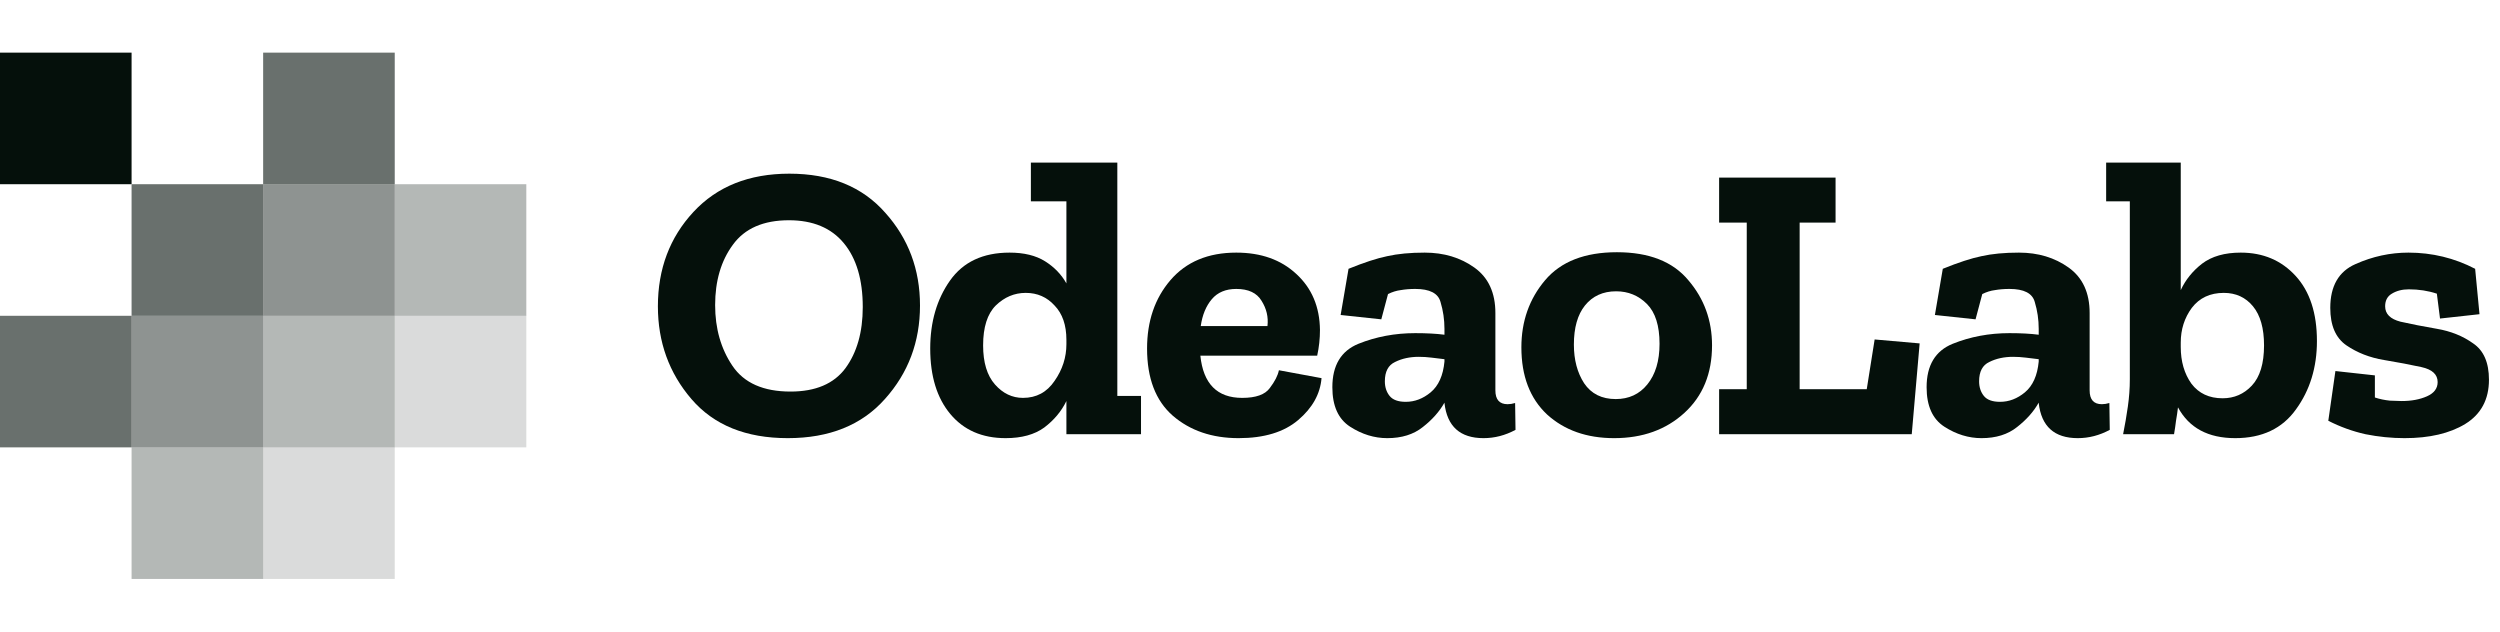
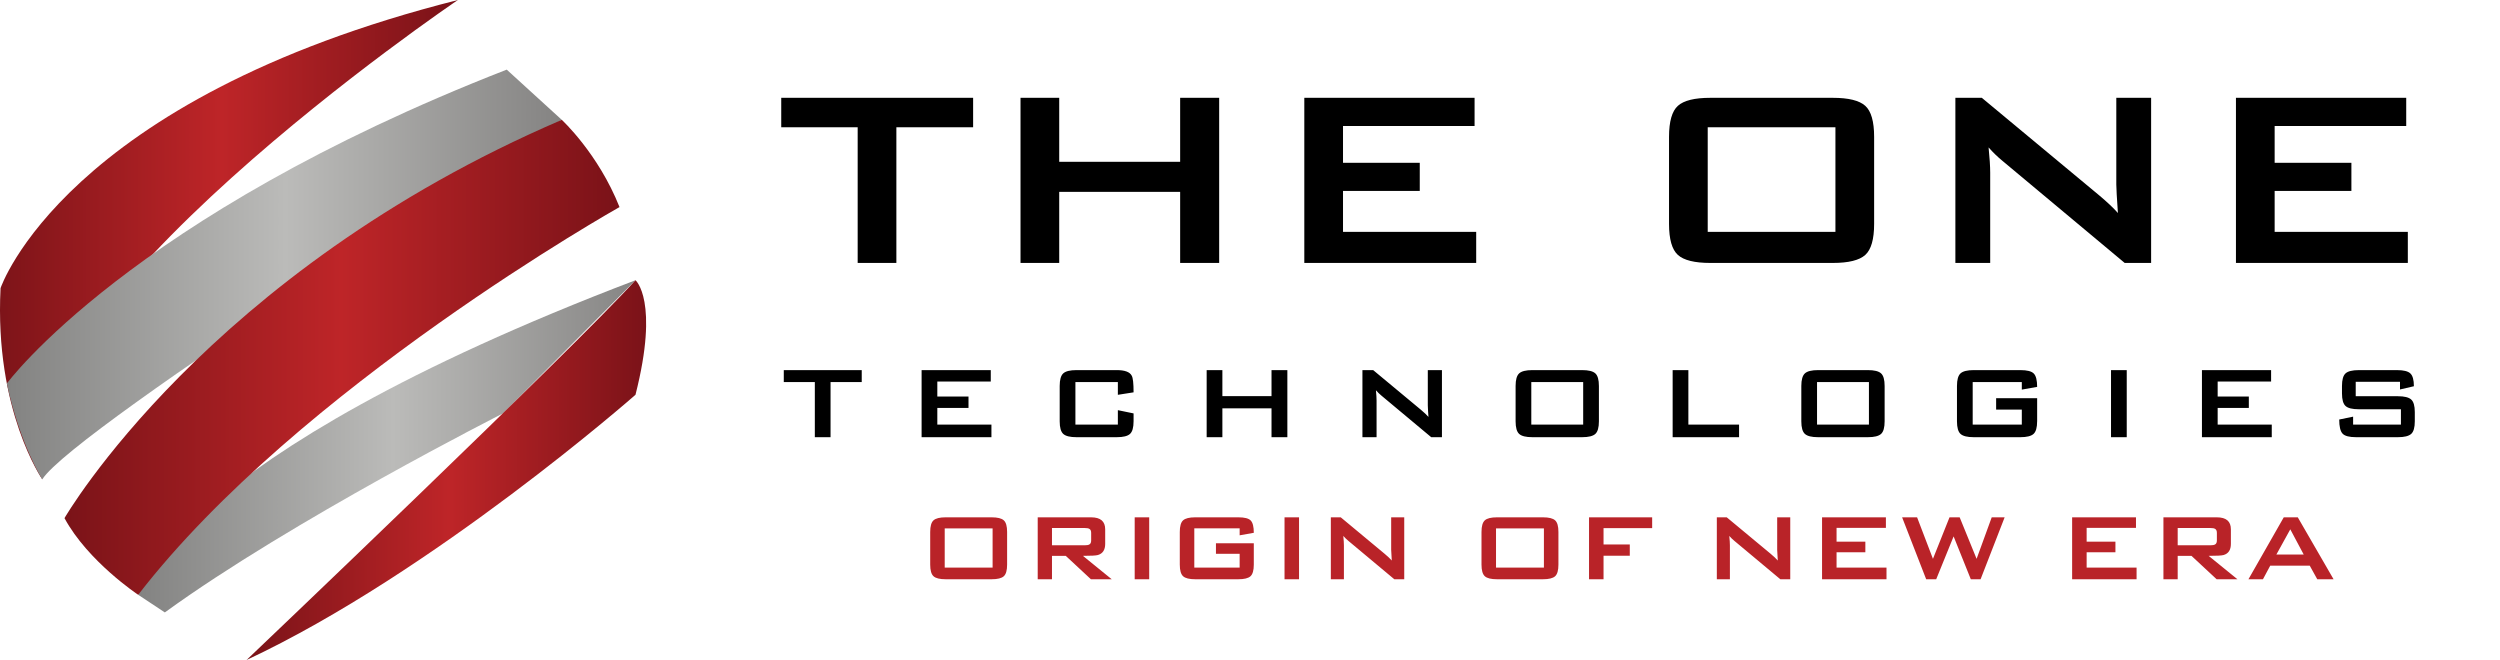
- <svg xmlns="http://www.w3.org/2000/svg" width="190" height="48" viewBox="0 0 190 48" fill="none">
-   <rect y="4" width="10" height="10" fill="#05100B" />
-   <rect opacity="0.6" x="20" y="4" width="10" height="10" fill="#05100B" />
-   <rect opacity="0.6" x="10" y="14" width="10" height="10" fill="#05100B" />
-   <rect opacity="0.45" x="20" y="14" width="10" height="10" fill="#05100B" />
-   <rect opacity="0.3" x="30" y="14" width="10" height="10" fill="#05100B" />
-   <rect opacity="0.6" y="24" width="10" height="10" fill="#05100B" />
-   <rect opacity="0.45" x="10" y="24" width="10" height="10" fill="#05100B" />
-   <rect opacity="0.3" x="20" y="24" width="10" height="10" fill="#05100B" />
-   <rect opacity="0.15" x="30" y="24" width="10" height="10" fill="#05100B" />
-   <rect opacity="0.3" x="10" y="34" width="10" height="10" fill="#05100B" />
-   <rect opacity="0.15" x="20" y="34" width="10" height="10" fill="#05100B" />
-   <path d="M69.92 23.219C69.92 25.979 69.03 28.349 67.25 30.329C65.49 32.309 63.03 33.299 59.87 33.299C56.69 33.299 54.25 32.309 52.55 30.329C50.85 28.349 50 25.999 50 23.279C50 20.439 50.9 18.049 52.7 16.109C54.5 14.169 56.93 13.199 59.99 13.199C63.11 13.199 65.54 14.189 67.28 16.169C69.04 18.129 69.92 20.479 69.92 23.219ZM65.57 23.339C65.57 21.259 65.09 19.639 64.13 18.479C63.17 17.319 61.78 16.739 59.96 16.739C58.02 16.739 56.6 17.359 55.7 18.599C54.8 19.819 54.35 21.349 54.35 23.189C54.35 24.969 54.79 26.509 55.67 27.809C56.55 29.109 58.02 29.759 60.08 29.759C61.98 29.759 63.37 29.169 64.25 27.989C65.13 26.789 65.57 25.239 65.57 23.339Z" fill="#05100B" />
-   <path d="M86.717 32.999H81.047V30.479C80.667 31.259 80.107 31.929 79.367 32.489C78.627 33.029 77.647 33.299 76.427 33.299C74.647 33.299 73.247 32.689 72.227 31.469C71.207 30.249 70.697 28.589 70.697 26.489C70.697 24.469 71.197 22.749 72.197 21.329C73.197 19.909 74.707 19.199 76.727 19.199C77.827 19.199 78.727 19.419 79.427 19.859C80.127 20.299 80.667 20.859 81.047 21.539V15.299H78.347V12.359H84.917V30.089H86.717V32.999ZM81.047 26.159V25.829C81.047 24.709 80.747 23.839 80.147 23.219C79.567 22.579 78.837 22.259 77.957 22.259C77.097 22.259 76.337 22.579 75.677 23.219C75.037 23.859 74.717 24.869 74.717 26.249C74.717 27.549 75.017 28.539 75.617 29.219C76.217 29.899 76.927 30.239 77.747 30.239C78.767 30.239 79.567 29.809 80.147 28.949C80.747 28.089 81.047 27.159 81.047 26.159Z" fill="#05100B" />
-   <path d="M100.437 28.739C100.337 29.939 99.747 30.999 98.667 31.919C97.587 32.839 96.077 33.299 94.137 33.299C92.117 33.299 90.447 32.729 89.127 31.589C87.827 30.449 87.177 28.749 87.177 26.489C87.177 24.409 87.767 22.679 88.947 21.299C90.147 19.899 91.817 19.199 93.957 19.199C95.837 19.199 97.357 19.739 98.517 20.819C99.697 21.899 100.297 23.319 100.317 25.079C100.317 25.739 100.247 26.389 100.107 27.029H91.227C91.447 29.169 92.507 30.239 94.407 30.239C95.447 30.239 96.147 29.989 96.507 29.489C96.887 28.989 97.117 28.539 97.197 28.139L100.437 28.739ZM96.327 24.779C96.407 24.099 96.257 23.459 95.877 22.859C95.517 22.259 94.877 21.959 93.957 21.959C93.157 21.959 92.537 22.219 92.097 22.739C91.657 23.259 91.377 23.939 91.257 24.779H96.327Z" fill="#05100B" />
-   <path d="M102.489 20.429C103.669 19.949 104.649 19.629 105.429 19.469C106.229 19.289 107.179 19.199 108.279 19.199C109.739 19.199 110.999 19.579 112.059 20.339C113.119 21.099 113.649 22.249 113.649 23.789V29.669C113.649 30.369 113.959 30.719 114.579 30.719C114.759 30.719 114.949 30.689 115.149 30.629L115.179 32.669C114.399 33.089 113.589 33.299 112.749 33.299C110.969 33.299 109.979 32.409 109.779 30.629V30.599C109.399 31.279 108.849 31.899 108.129 32.459C107.429 33.019 106.529 33.299 105.429 33.299C104.449 33.299 103.509 33.009 102.609 32.429C101.709 31.849 101.259 30.849 101.259 29.429C101.259 27.769 101.919 26.669 103.239 26.129C104.579 25.589 106.019 25.319 107.559 25.319C108.419 25.319 109.159 25.359 109.779 25.439V24.989C109.779 24.289 109.679 23.609 109.479 22.949C109.299 22.289 108.659 21.959 107.559 21.959C107.159 21.959 106.789 21.989 106.449 22.049C106.129 22.089 105.809 22.189 105.489 22.349L104.979 24.269L101.889 23.939L102.489 20.429ZM109.779 27.479V27.299C109.459 27.259 109.129 27.219 108.789 27.179C108.469 27.139 108.149 27.119 107.829 27.119C107.149 27.119 106.549 27.249 106.029 27.509C105.509 27.749 105.249 28.239 105.249 28.979C105.249 29.419 105.369 29.789 105.609 30.089C105.849 30.389 106.259 30.539 106.839 30.539C107.519 30.539 108.149 30.299 108.729 29.819C109.329 29.319 109.679 28.539 109.779 27.479Z" fill="#05100B" />
-   <path d="M130.115 26.249C130.115 28.389 129.415 30.099 128.015 31.379C126.615 32.659 124.835 33.299 122.675 33.299C120.595 33.299 118.895 32.699 117.575 31.499C116.275 30.279 115.625 28.579 115.625 26.399C115.625 24.419 116.225 22.719 117.425 21.299C118.625 19.879 120.445 19.169 122.885 19.169C125.325 19.169 127.135 19.879 128.315 21.299C129.515 22.699 130.115 24.349 130.115 26.249ZM126.125 26.129C126.125 24.749 125.805 23.739 125.165 23.099C124.525 22.459 123.745 22.139 122.825 22.139C121.825 22.139 121.035 22.499 120.455 23.219C119.895 23.919 119.615 24.909 119.615 26.189C119.615 27.349 119.875 28.329 120.395 29.129C120.935 29.929 121.735 30.329 122.795 30.329C123.795 30.329 124.595 29.959 125.195 29.219C125.815 28.459 126.125 27.429 126.125 26.129Z" fill="#05100B" />
-   <path d="M145.293 32.999H130.653V29.579H132.753V16.919H130.653V13.499H139.503V16.919H136.773V29.579H141.873L142.473 25.799L145.893 26.099L145.293 32.999Z" fill="#05100B" />
-   <path d="M147.652 20.429C148.832 19.949 149.812 19.629 150.592 19.469C151.392 19.289 152.342 19.199 153.442 19.199C154.902 19.199 156.162 19.579 157.222 20.339C158.282 21.099 158.812 22.249 158.812 23.789V29.669C158.812 30.369 159.122 30.719 159.742 30.719C159.922 30.719 160.112 30.689 160.312 30.629L160.342 32.669C159.562 33.089 158.752 33.299 157.912 33.299C156.132 33.299 155.142 32.409 154.942 30.629V30.599C154.562 31.279 154.012 31.899 153.292 32.459C152.592 33.019 151.692 33.299 150.592 33.299C149.612 33.299 148.672 33.009 147.772 32.429C146.872 31.849 146.422 30.849 146.422 29.429C146.422 27.769 147.082 26.669 148.402 26.129C149.742 25.589 151.182 25.319 152.722 25.319C153.582 25.319 154.322 25.359 154.942 25.439V24.989C154.942 24.289 154.842 23.609 154.642 22.949C154.462 22.289 153.822 21.959 152.722 21.959C152.322 21.959 151.952 21.989 151.612 22.049C151.292 22.089 150.972 22.189 150.652 22.349L150.142 24.269L147.052 23.939L147.652 20.429ZM154.942 27.479V27.299C154.622 27.259 154.292 27.219 153.952 27.179C153.632 27.139 153.312 27.119 152.992 27.119C152.312 27.119 151.712 27.249 151.192 27.509C150.672 27.749 150.412 28.239 150.412 28.979C150.412 29.419 150.532 29.789 150.772 30.089C151.012 30.389 151.422 30.539 152.002 30.539C152.682 30.539 153.312 30.299 153.892 29.819C154.492 29.319 154.842 28.539 154.942 27.479Z" fill="#05100B" />
-   <path d="M176.087 25.919C176.087 27.919 175.557 29.649 174.497 31.109C173.457 32.569 171.917 33.299 169.877 33.299C167.817 33.299 166.367 32.519 165.527 30.959C165.487 31.299 165.437 31.639 165.377 31.979C165.337 32.319 165.287 32.659 165.227 32.999H161.357C161.497 32.299 161.617 31.599 161.717 30.899C161.817 30.199 161.867 29.509 161.867 28.829V15.299H160.067V12.359H165.737V22.049C166.097 21.269 166.637 20.599 167.357 20.039C168.097 19.479 169.077 19.199 170.297 19.199C171.997 19.199 173.387 19.789 174.467 20.969C175.547 22.149 176.087 23.799 176.087 25.919ZM172.067 26.249C172.067 24.949 171.787 23.959 171.227 23.279C170.667 22.599 169.927 22.259 169.007 22.259C167.967 22.259 167.157 22.639 166.577 23.399C166.017 24.159 165.737 25.039 165.737 26.039V26.369C165.737 27.469 166.007 28.399 166.547 29.159C167.107 29.899 167.897 30.269 168.917 30.269C169.797 30.269 170.537 29.949 171.137 29.309C171.757 28.649 172.067 27.629 172.067 26.249Z" fill="#05100B" />
-   <path d="M189.161 28.859C189.161 30.359 188.561 31.479 187.361 32.219C186.181 32.939 184.641 33.299 182.741 33.299C181.761 33.299 180.771 33.199 179.771 32.999C178.791 32.779 177.851 32.439 176.951 31.979L177.491 28.199L180.491 28.529V30.209C180.851 30.329 181.231 30.409 181.631 30.449C182.031 30.469 182.331 30.479 182.531 30.479C183.271 30.479 183.911 30.359 184.451 30.119C184.991 29.879 185.261 29.519 185.261 29.039C185.261 28.459 184.851 28.079 184.031 27.899C183.211 27.719 182.261 27.539 181.181 27.359C180.101 27.179 179.151 26.809 178.331 26.249C177.511 25.689 177.101 24.739 177.101 23.399C177.101 21.739 177.741 20.629 179.021 20.069C180.321 19.489 181.661 19.199 183.041 19.199C184.841 19.199 186.531 19.609 188.111 20.429L188.441 23.879L185.441 24.209L185.201 22.319C184.541 22.099 183.831 21.989 183.071 21.989C182.571 21.989 182.141 22.099 181.781 22.319C181.441 22.519 181.271 22.839 181.271 23.279C181.271 23.859 181.661 24.249 182.441 24.449C183.241 24.629 184.161 24.809 185.201 24.989C186.261 25.169 187.181 25.539 187.961 26.099C188.761 26.639 189.161 27.559 189.161 28.859Z" fill="#05100B" />
+ <svg xmlns="http://www.w3.org/2000/svg" xmlns:xlink="http://www.w3.org/1999/xlink" width="250" height="66" viewBox="0 0 250 66" xml:space="preserve">
+   <defs>
+     <path id="a" d="m13.82 59.479 2.664 1.764c12.61-9.164 33.833-19.914 33.833-19.914l13.231-13.307C16.839 45.822 13.82 59.479 13.82 59.479" />
+   </defs>
+   <clipPath id="b">
+     <use xlink:href="#a" overflow="visible" />
+   </clipPath>
+   <linearGradient id="c" gradientUnits="userSpaceOnUse" x1="-373.526" y1="533.461" x2="-373.348" y2="533.461" gradientTransform="matrix(280 0 0 -280 104601 149413.75)">
+     <stop offset="0" style="stop-color:#838382" />
+     <stop offset=".5" style="stop-color:#bbbbb9" />
+     <stop offset="1" style="stop-color:#848382" />
+   </linearGradient>
+   <path clip-path="url(#b)" fill="url(#c)" d="M13.82 28.021h49.729v33.221H13.82z" />
+   <defs>
+     <path id="d" d="M24.654 66c18.648-8.723 38.895-26.523 38.895-26.523 2.397-9.429 0-11.455 0-11.455C57.155 35.07 24.654 66 24.654 66" />
+   </defs>
+   <clipPath id="e">
+     <use xlink:href="#d" overflow="visible" />
+   </clipPath>
+   <linearGradient id="f" gradientUnits="userSpaceOnUse" x1="-373.51" y1="533.502" x2="-373.333" y2="533.502" gradientTransform="matrix(225 0 0 -225 84064.5 120084.625)">
+     <stop offset="0" style="stop-color:#7a1318" />
+     <stop offset=".5" style="stop-color:#be2528" />
+     <stop offset="1" style="stop-color:#7a1218" />
+   </linearGradient>
+   <path clip-path="url(#e)" fill="url(#f)" d="M24.654 28.021h41.292V66H24.654z" />
+   <defs>
+     <path id="g" d="M.056 28.814C-.566 41.062 4.23 47.935 4.23 47.935-.744 31.458 45.789 0 45.789 0 6.361 9.957.056 28.814.056 28.814" />
+   </defs>
+   <clipPath id="h">
+     <use xlink:href="#g" overflow="visible" />
+   </clipPath>
+   <linearGradient id="i" gradientUnits="userSpaceOnUse" x1="-373.194" y1="533.082" x2="-373.016" y2="533.082" gradientTransform="matrix(257.8131 0 0 -257.8131 96214.18 137459.64)">
+     <stop offset="0" style="stop-color:#7a1318" />
+     <stop offset=".5" style="stop-color:#be2528" />
+     <stop offset="1" style="stop-color:#7a1218" />
+   </linearGradient>
+   <path clip-path="url(#h)" fill="url(#i)" d="M-.744 0h46.532v47.936H-.744z" />
+   <defs>
+     <path id="j" d="M.684 38.348c1.338 6.184 3.546 9.588 3.546 9.588 3.108-5.021 51.949-35.951 51.949-35.951l-5.506-5.023C12.932 21.677.684 38.348.684 38.348" />
+   </defs>
+   <clipPath id="k">
+     <use xlink:href="#j" overflow="visible" />
+   </clipPath>
+   <linearGradient id="l" gradientUnits="userSpaceOnUse" x1="-373.432" y1="533.208" x2="-373.254" y2="533.208" gradientTransform="matrix(312.4643 0 0 -312.4643 116685 166635.781)">
+     <stop offset="0" style="stop-color:#838382" />
+     <stop offset=".5" style="stop-color:#bbbbb9" />
+     <stop offset="1" style="stop-color:#848382" />
+   </linearGradient>
+   <path clip-path="url(#k)" fill="url(#l)" d="M.684 6.961h55.495v40.975H.684z" />
+   <defs>
+     <path id="m" d="M6.449 51.813c2.342 4.332 7.371 7.666 7.371 7.666 15.984-20.707 48.131-38.771 48.131-38.771-2.132-5.375-5.772-8.723-5.772-8.723-35.521 15.244-49.73 39.828-49.73 39.828" />
+   </defs>
+   <clipPath id="n">
+     <use xlink:href="#m" overflow="visible" />
+   </clipPath>
+   <linearGradient id="o" gradientUnits="userSpaceOnUse" x1="-373.518" y1="533.332" x2="-373.34" y2="533.332" gradientTransform="matrix(312.5 0 0 -312.5 116730.75 166702)">
+     <stop offset="0" style="stop-color:#7a1318" />
+     <stop offset=".5" style="stop-color:#be2528" />
+     <stop offset="1" style="stop-color:#7a1218" />
+   </linearGradient>
+   <path clip-path="url(#n)" fill="url(#o)" d="M6.449 11.984H61.95v47.494H6.449z" />
+   <path d="M97.312 12.726h-7.675v13.568h-3.87V12.726h-7.643V9.782h19.188v2.944zm24.605 13.568h-3.902V19.19h-12.093v7.104h-3.87V9.782h3.87v6.4h12.093v-6.4h3.902v16.512zm25.702 0h-17.188V9.782h17.027v2.816h-13.157v3.68h7.675v2.816h-7.675v4.096h13.318v3.104zm39.794-3.904c0 1.536-.296 2.571-.887 3.104-.592.533-1.672.8-3.241.8h-12.254c-1.57 0-2.65-.267-3.241-.8-.592-.533-.887-1.568-.887-3.104v-8.704c0-1.536.295-2.571.887-3.104.591-.533 1.671-.8 3.241-.8h12.254c1.569 0 2.649.267 3.241.8.591.533.887 1.568.887 3.104v8.704zm-3.87.8V12.726h-12.771V23.19h12.771zm31.57 3.104h-2.644l-12.223-10.208a11.742 11.742 0 0 1-1.387-1.344c.107 1.067.161 1.909.161 2.528v9.024h-3.482V9.782h2.645l11.706 9.728c.838.704 1.472 1.302 1.902 1.792-.107-1.536-.161-2.485-.161-2.848V9.782h3.482v16.512zm25.67 0h-17.188V9.782h17.027v2.816h-13.157v3.68h7.675v2.816h-7.675v4.096h13.318v3.104zM86.173 38.207h-3.118v5.512h-1.572v-5.512h-3.105v-1.196h7.795v1.196zm12.97 5.512H92.16v-6.708h6.917v1.144h-5.345v1.495h3.118v1.145h-3.118v1.664h5.411v1.26zm14.214-1.586c0 .624-.12 1.044-.36 1.261s-.679.325-1.316.325h-4.035c-.638 0-1.077-.108-1.317-.325s-.36-.637-.36-1.261v-3.536c0-.624.12-1.044.36-1.261s.679-.325 1.317-.325h4.035c.803 0 1.301.187 1.493.56.123.217.184.771.184 1.663l-1.572.247v-1.273h-4.245v4.251h4.245v-1.443l1.572.325v.792zm15.379 1.586h-1.584v-2.886h-4.914v2.886h-1.572v-6.708h1.572v2.6h4.914v-2.6h1.584v6.708zm15.459 0h-1.074l-4.965-4.147a4.788 4.788 0 0 1-.563-.546c.043.434.064.776.064 1.027v3.666h-1.414v-6.708h1.074l4.756 3.952c.34.286.598.528.773.728a22.776 22.776 0 0 1-.066-1.156v-3.523h1.414v6.707zm15.696-1.586c0 .624-.121 1.044-.361 1.261s-.678.325-1.316.325h-4.979c-.637 0-1.076-.108-1.316-.325s-.359-.637-.359-1.261v-3.536c0-.624.119-1.044.359-1.261s.68-.325 1.316-.325h4.979c.639 0 1.076.108 1.316.325s.361.637.361 1.261v3.536zm-1.573.325v-4.251h-5.188v4.251h5.188zm15.59 1.261h-6.643v-6.708h1.572v5.447h5.07v1.261zm14.555-1.586c0 .624-.119 1.044-.359 1.261s-.68.325-1.316.325h-4.979c-.639 0-1.076-.108-1.316-.325s-.361-.637-.361-1.261v-3.536c0-.624.121-1.044.361-1.261s.678-.325 1.316-.325h4.979c.637 0 1.076.108 1.316.325s.359.637.359 1.261v3.536zm-1.57.325v-4.251h-5.189v4.251h5.189zm16.82-.325c0 .624-.121 1.044-.361 1.261s-.678.325-1.316.325h-4.664c-.637 0-1.076-.108-1.316-.325s-.359-.637-.359-1.261v-3.536c0-.624.119-1.044.359-1.261s.68-.325 1.316-.325h4.664c.674 0 1.121.114 1.344.345.223.229.334.674.334 1.332l-1.533.273v-.754h-4.912v4.251h4.912v-1.495h-2.568v-1.145h4.102v2.315zm8.961 1.586h-1.572v-6.708h1.572v6.708zm14.502 0h-6.982v-6.708h6.916v1.144h-5.344v1.495h3.117v1.145h-3.117v1.664h5.41v1.26zm14.304-1.586c0 .624-.121 1.044-.365 1.261-.246.217-.686.325-1.324.325h-4.18c-.689 0-1.143-.121-1.361-.364-.219-.242-.328-.71-.328-1.403l1.389-.286v.793h4.781v-1.534h-4.217c-.639 0-1.078-.108-1.318-.325s-.359-.637-.359-1.261v-.741c0-.624.119-1.044.359-1.261s.68-.325 1.318-.325h3.838c.646 0 1.088.11 1.322.331.236.222.354.648.354 1.281l-1.389.323v-.767h-4.428v1.443h4.219c.639 0 1.078.108 1.324.325.244.216.365.637.365 1.261v.924z" />
+   <path d="M100.711 56.461c0 .576-.111.964-.333 1.164s-.627.3-1.215.3h-4.595c-.589 0-.994-.1-1.215-.3s-.333-.588-.333-1.164v-3.264c0-.576.111-.965.333-1.164.222-.2.626-.301 1.215-.301h4.595c.588 0 .994.101 1.215.301.222.199.333.588.333 1.164v3.264zm-1.451.3v-3.924h-4.789v3.924h4.789zm11.911 1.164h-2.08l-2.515-2.34h-1.378v2.34h-1.427v-6.192h5.345c.935 0 1.403.4 1.403 1.2v1.452c0 .6-.242.972-.726 1.116-.186.056-.686.084-1.5.084l2.878 2.34zm-2.055-3.888v-.744c0-.208-.061-.344-.181-.408-.089-.056-.246-.084-.472-.084h-3.265v1.728h3.265c.226 0 .383-.027.472-.084.12-.064.181-.2.181-.408zm5.804 3.888h-1.451v-6.192h1.451v6.192zm10.46-1.464c0 .576-.111.964-.333 1.164s-.627.3-1.215.3h-4.305c-.589 0-.994-.1-1.215-.3s-.333-.588-.333-1.164v-3.264c0-.576.111-.965.333-1.164.222-.2.626-.301 1.215-.301h4.305c.621 0 1.034.106 1.239.318.206.212.309.622.309 1.23l-1.415.252v-.696h-4.535v3.924h4.535v-1.38h-2.37v-1.056h3.785v2.137zm4.524 1.464h-1.451v-6.192h1.451v6.192zm10.52 0h-.992l-4.582-3.828a4.45 4.45 0 0 1-.52-.504c.039.4.061.716.061.948v3.384h-1.307v-6.192h.992l4.389 3.648c.314.264.553.488.713.672a24.912 24.912 0 0 1-.061-1.068v-3.252h1.307v6.192zm15.418-1.464c0 .576-.109.964-.332 1.164s-.627.3-1.215.3h-4.596c-.588 0-.994-.1-1.215-.3-.223-.2-.334-.588-.334-1.164v-3.264c0-.576.111-.965.334-1.164.221-.2.627-.301 1.215-.301h4.596c.588 0 .992.101 1.215.301.223.199.332.588.332 1.164v3.264zm-1.451.3v-3.924h-4.789v3.924h4.789zm10.824-3.948h-4.861v1.632h2.625v1.129h-2.625v2.352h-1.451v-6.192h6.313v1.079zm13.81 5.112h-.992l-4.584-3.828a4.45 4.45 0 0 1-.52-.504c.041.4.061.716.061.948v3.384h-1.307v-6.192h.992l4.391 3.648c.314.264.551.488.713.672a21.772 21.772 0 0 1-.061-1.068v-3.252h1.307v6.192zm9.625 0h-6.445v-6.192h6.385v1.057h-4.934v1.38h2.879v1.056h-2.879v1.536h4.994v1.163zm11.815-6.193-2.406 6.192h-.979l-1.719-4.284-1.74 4.284h-1.004l-2.406-6.192h1.498l1.586 4.152 1.656-4.152h1.016l1.693 4.152 1.512-4.152h1.293zm13.193 6.193h-6.445v-6.192h6.385v1.057h-4.934v1.38h2.879v1.056h-2.879v1.536h4.994v1.163zm10.086 0h-2.08l-2.516-2.34h-1.379v2.34h-1.426v-6.192h5.344c.936 0 1.402.4 1.402 1.2v1.452c0 .6-.24.972-.725 1.116-.186.056-.686.084-1.5.084l2.88 2.34zm-2.056-3.888v-.744c0-.208-.061-.344-.182-.408-.088-.056-.246-.084-.471-.084h-3.266v1.728h3.266c.225 0 .383-.027.471-.084.121-.064.182-.2.182-.408zm11.669 3.888h-1.631l-.75-1.356h-3.955l-.725 1.356h-1.451l3.531-6.192h1.402l3.579 6.192zm-2.986-2.472-1.342-2.521-1.391 2.521h2.733z" fill="#B92328" />
</svg>
